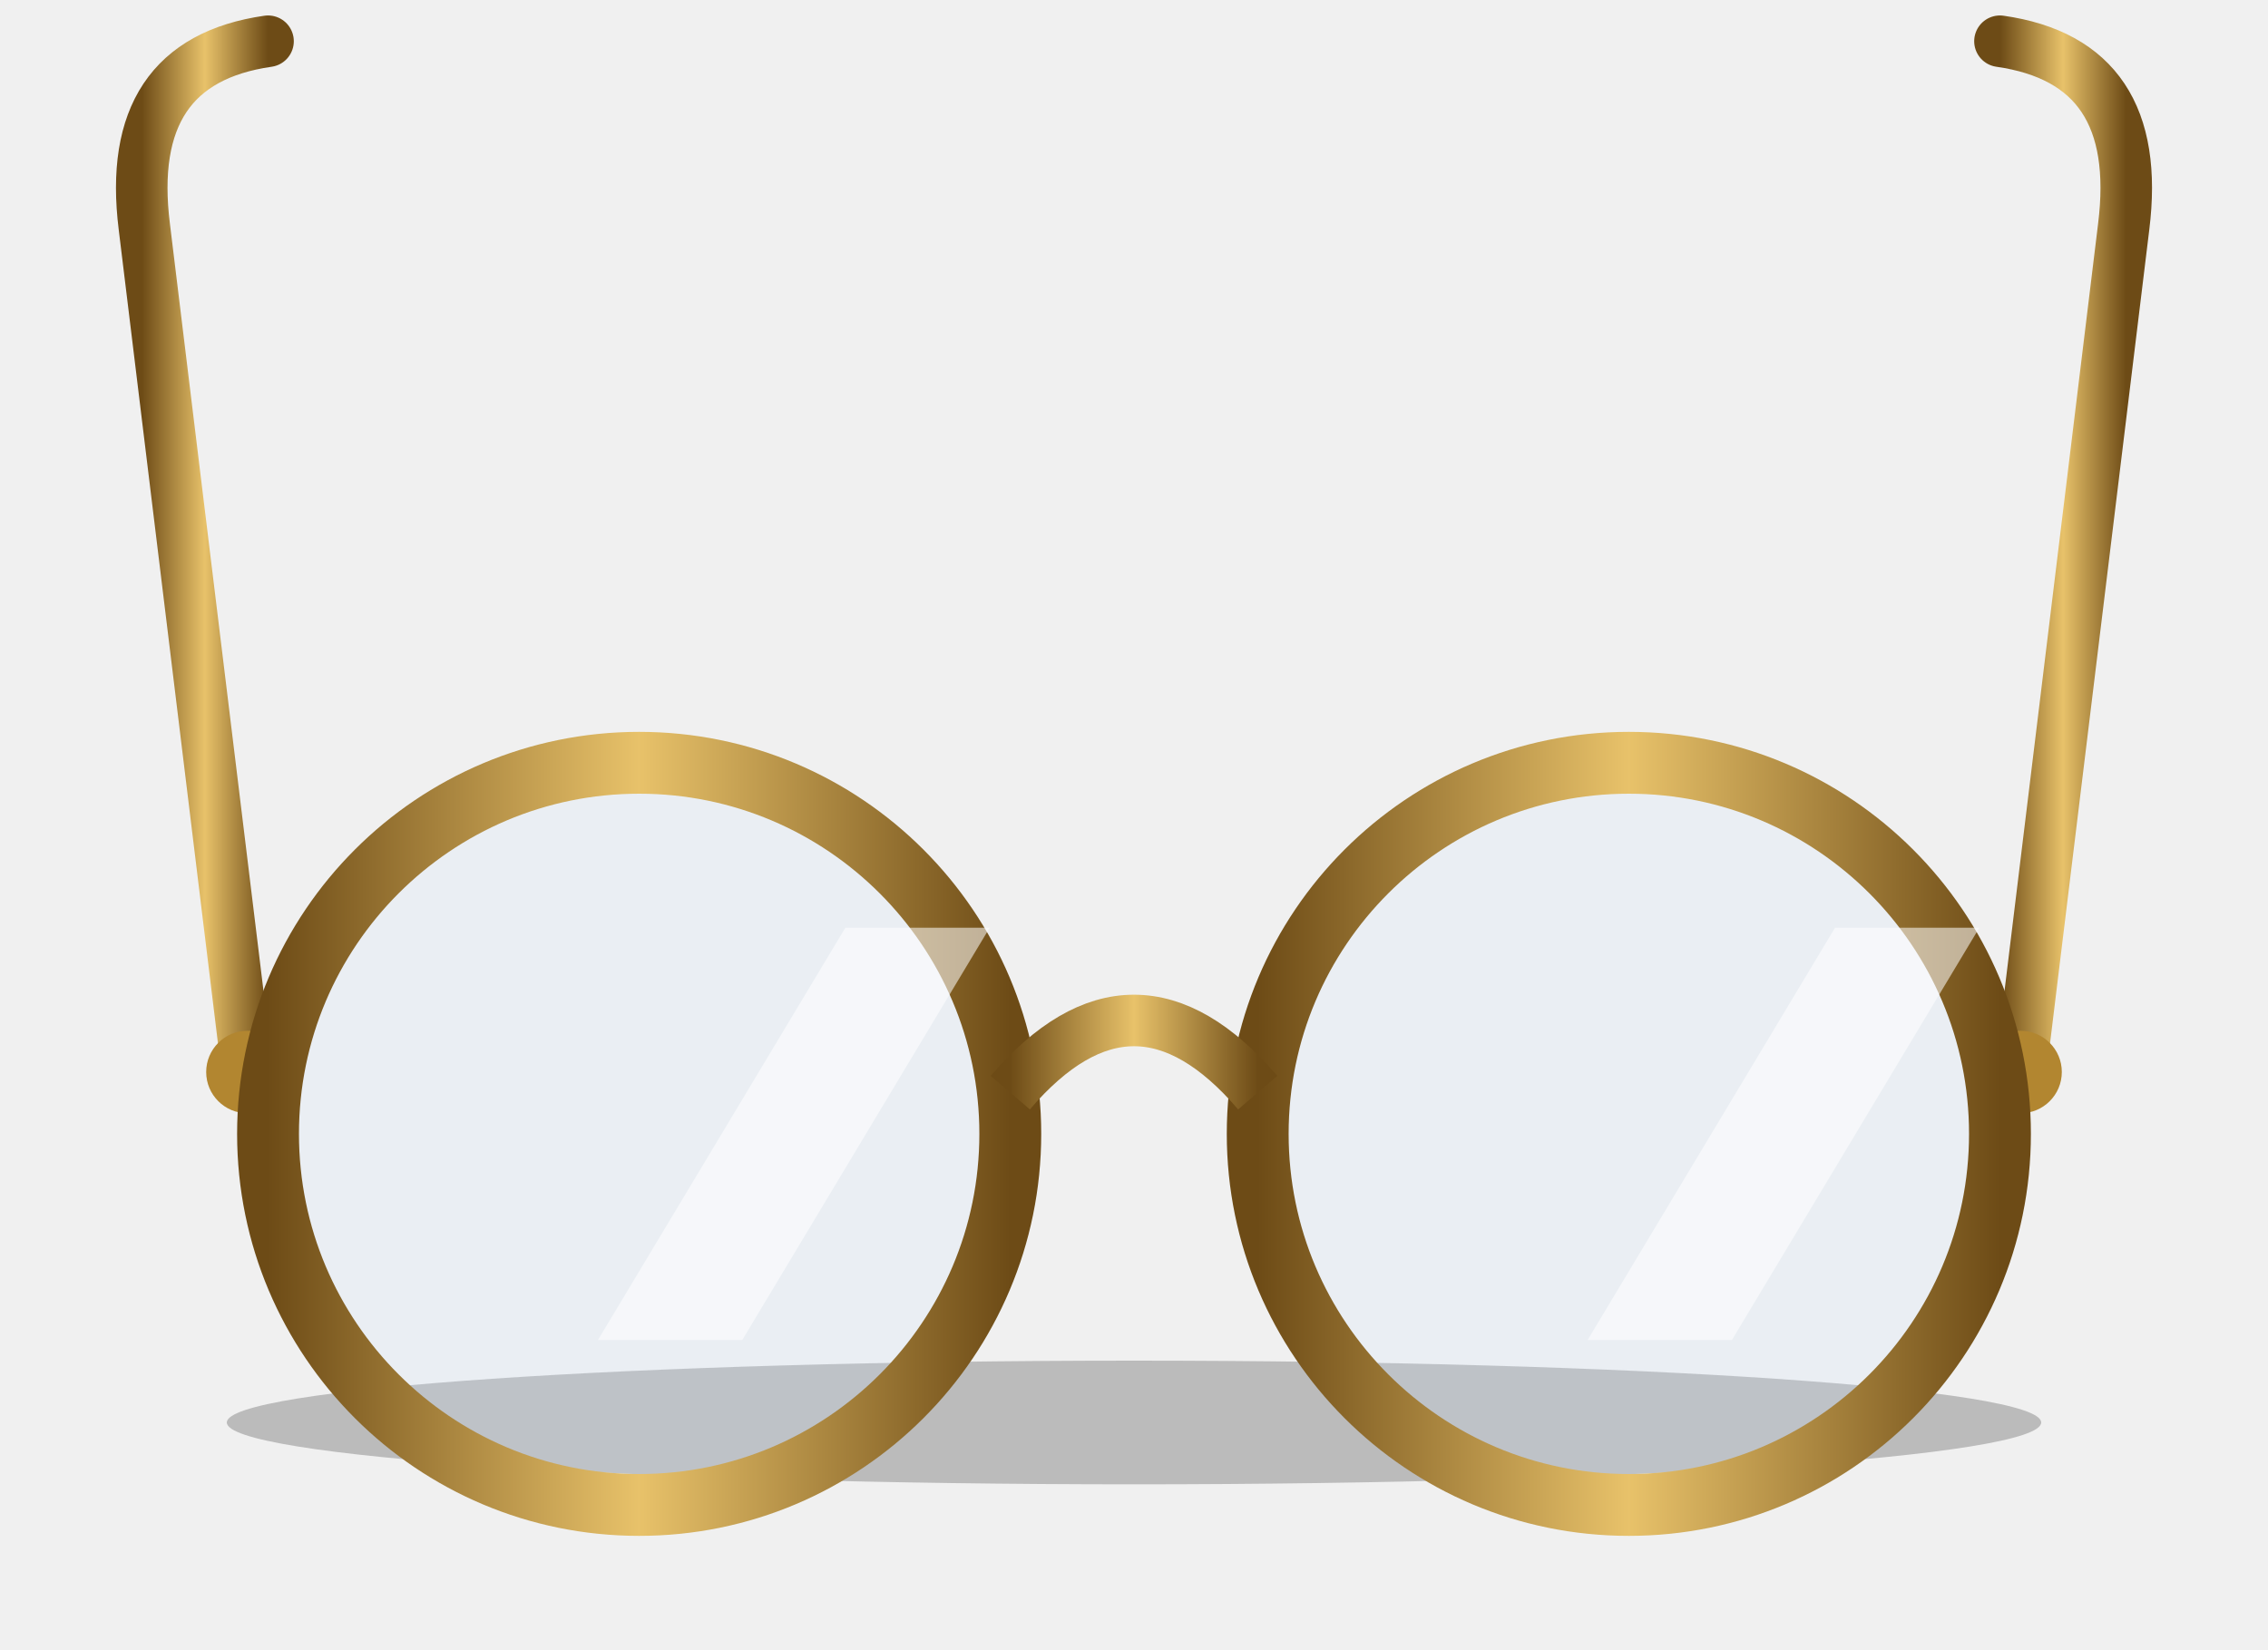
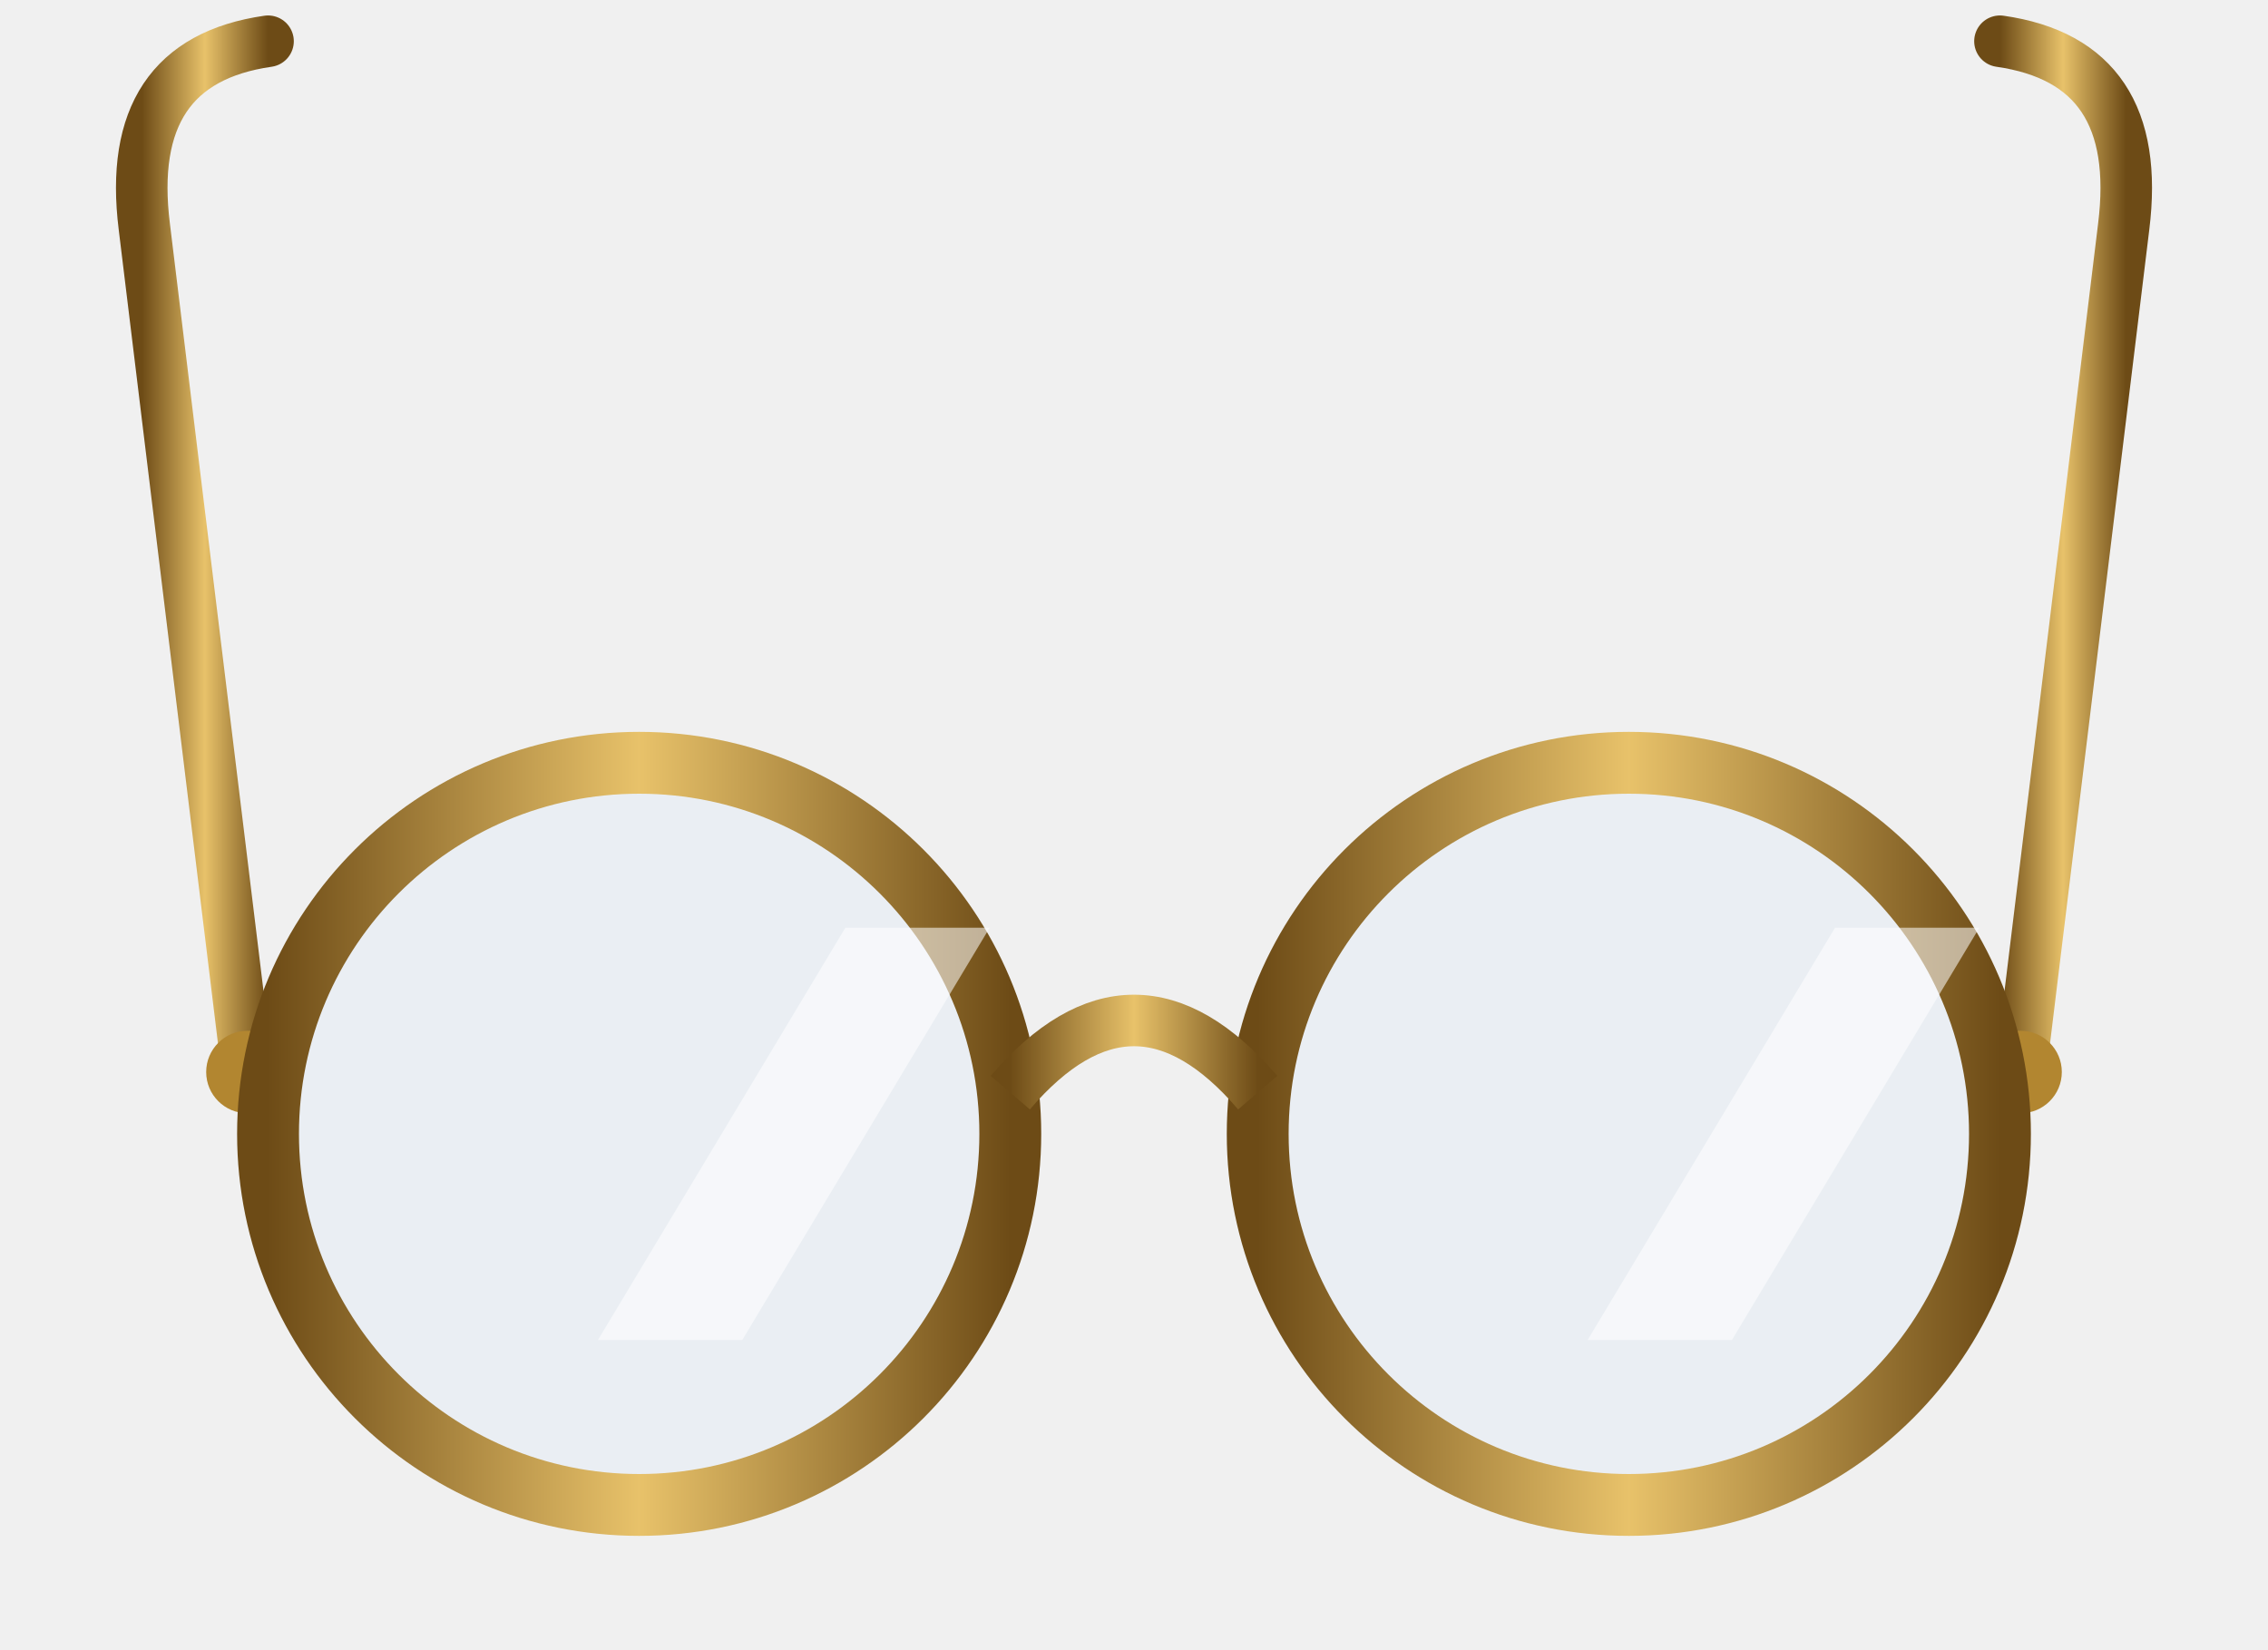
<svg xmlns="http://www.w3.org/2000/svg" width="220" height="160" viewBox="0 0 220 160">
  <defs>
    <linearGradient id="sb" x1="0" x2="1">
      <stop offset="0" stop-color="#6d4b16" />
      <stop offset=".5" stop-color="#e8c26a" />
      <stop offset="1" stop-color="#6d4b16" />
    </linearGradient>
  </defs>
-   <ellipse cx="110" cy="138" rx="88" ry="6" fill="#000" opacity=".22" />
  <path d="M24 104 L14 22 Q12 6 26 4" stroke="url(#sb)" stroke-width="5" fill="none" stroke-linecap="round" />
  <circle cx="24" cy="104" r="4" fill="#b28630" />
  <path d="M196 104 L206 22 Q208 6 194 4" stroke="url(#sb)" stroke-width="5" fill="none" stroke-linecap="round" />
  <circle cx="196" cy="104" r="4" fill="#b28630" />
  <circle cx="62" cy="110" r="36" fill="#cfe6ff" fill-opacity=".18" stroke="url(#sb)" stroke-width="6" />
  <circle cx="158" cy="110" r="36" fill="#cfe6ff" fill-opacity=".18" stroke="url(#sb)" stroke-width="6" />
  <path d="M98 106 Q110 92 122 106" stroke="url(#sb)" stroke-width="5" fill="none" />
  <path d="M82 90 l14 0 l-24 40 l-14 0z" fill="#fff" opacity=".55" />
  <path d="M178 90 l14 0 l-24 40 l-14 0z" fill="#fff" opacity=".55" />
</svg>
